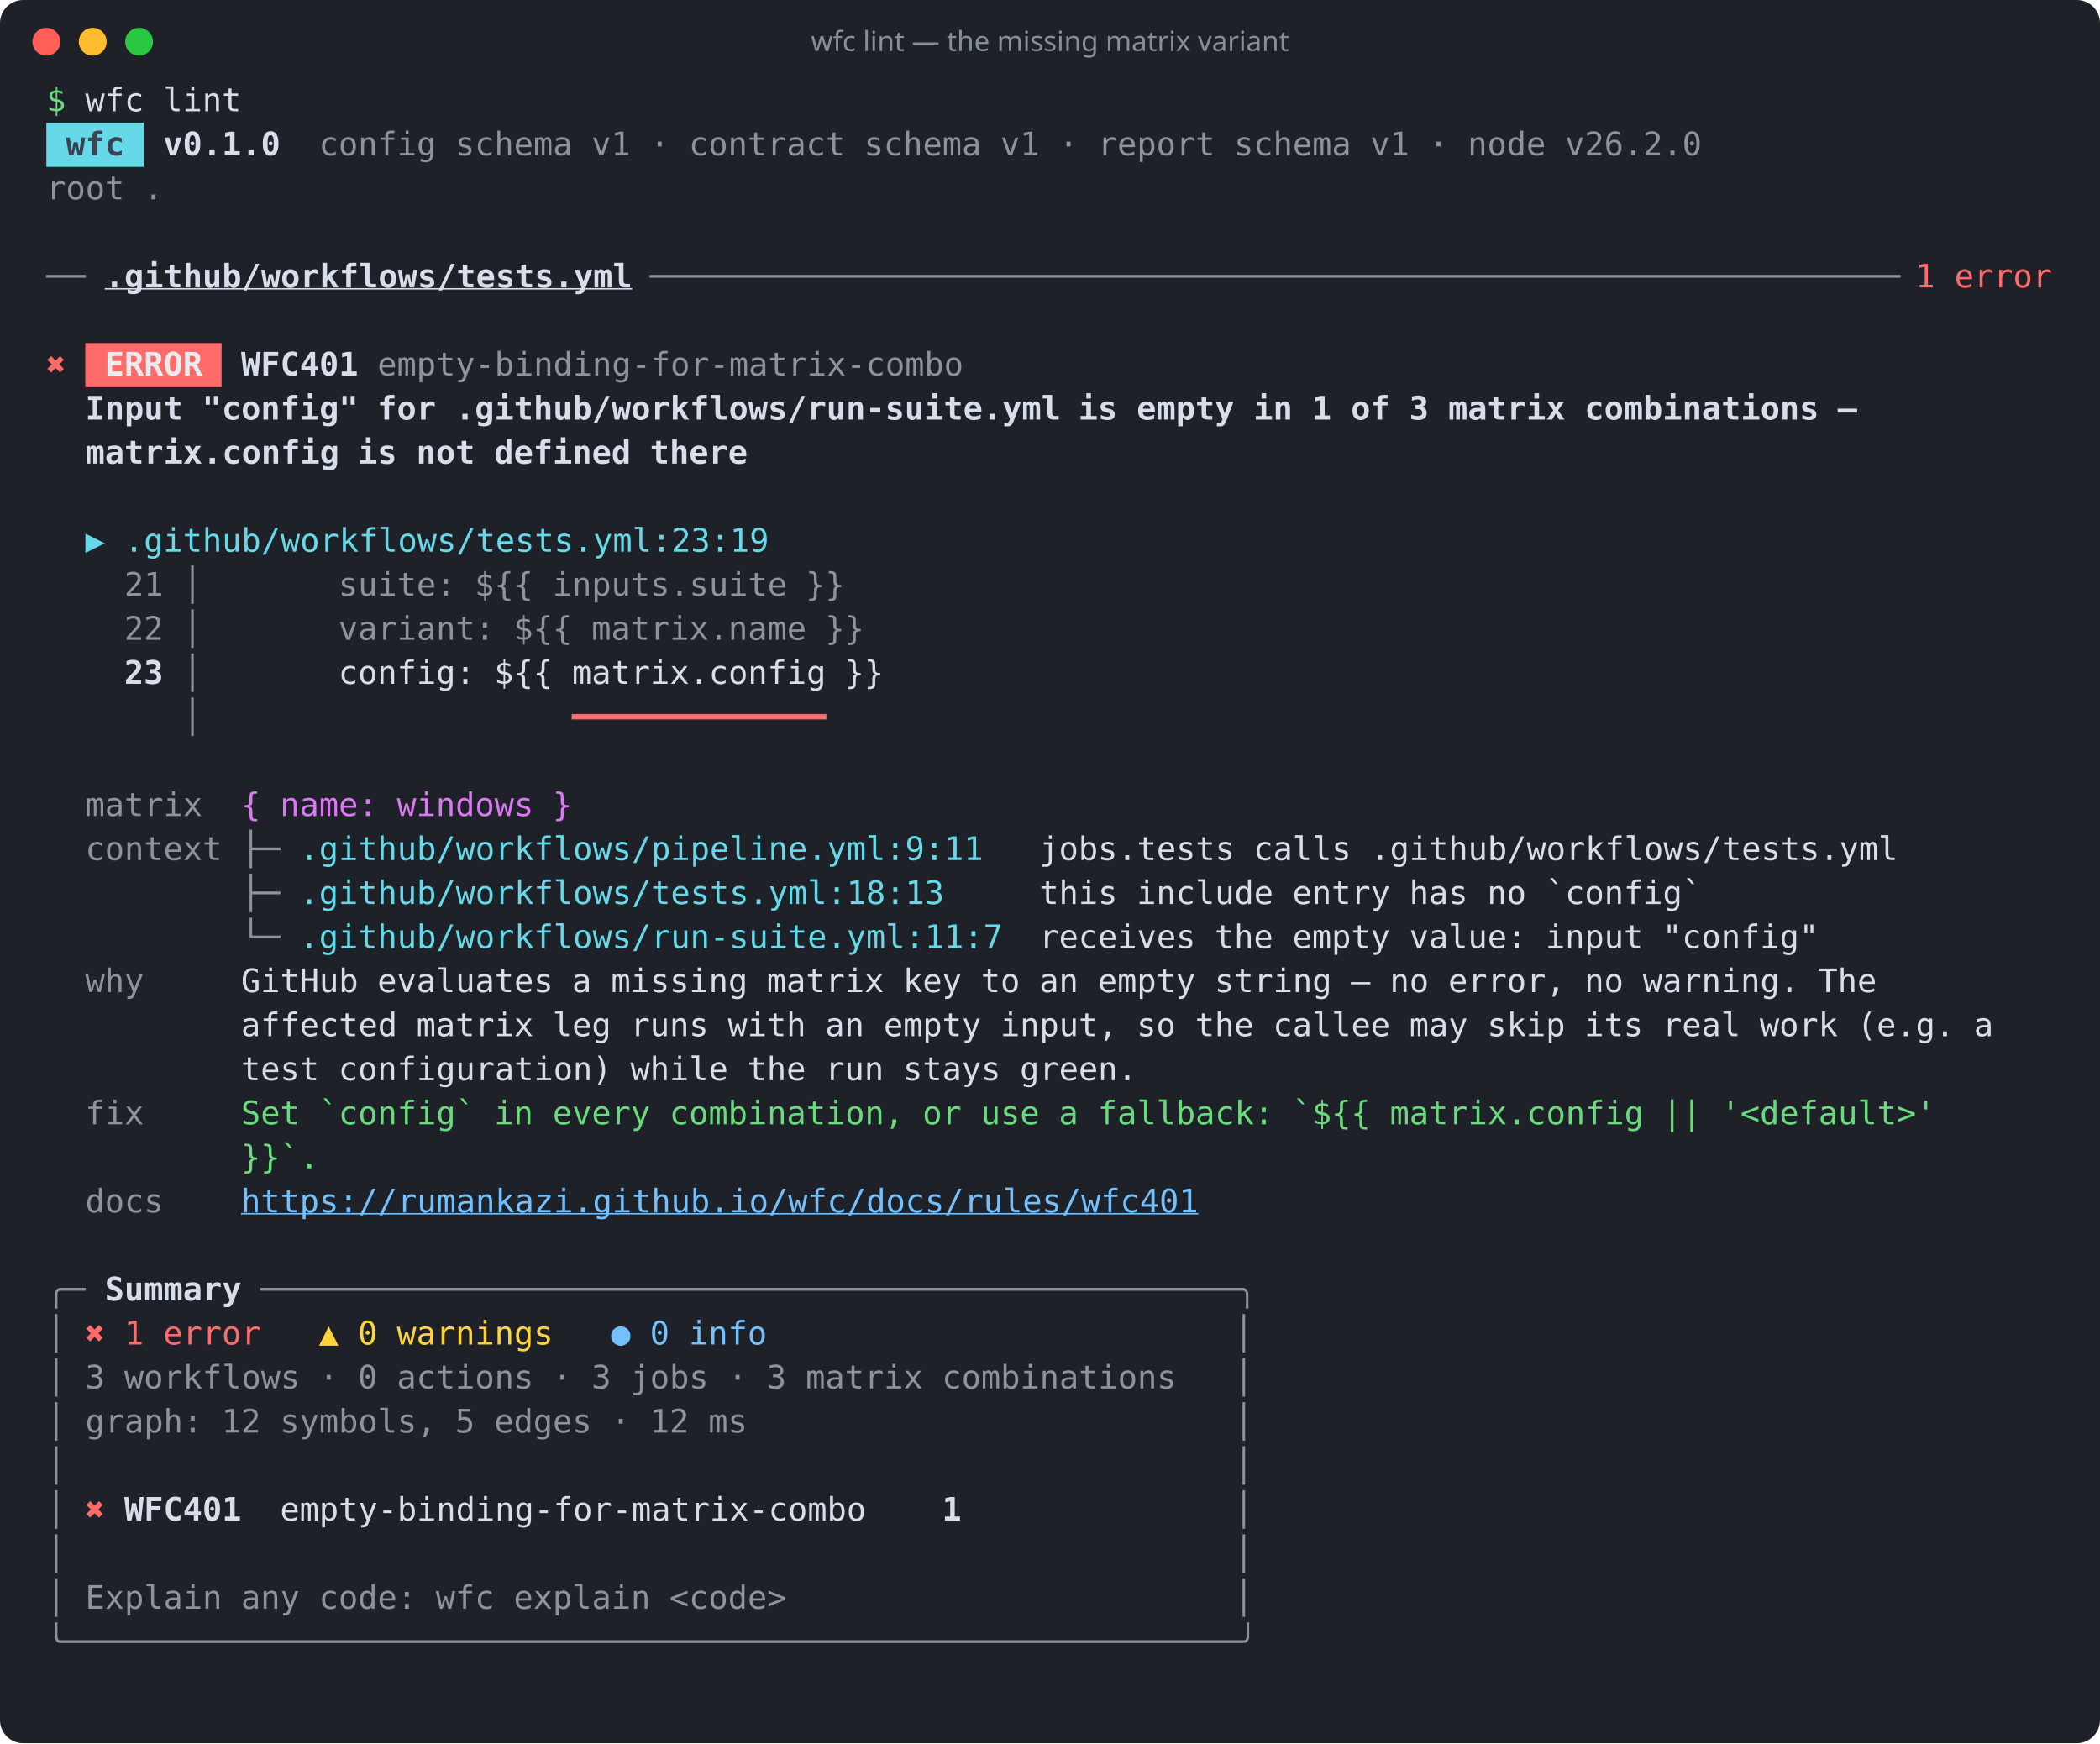
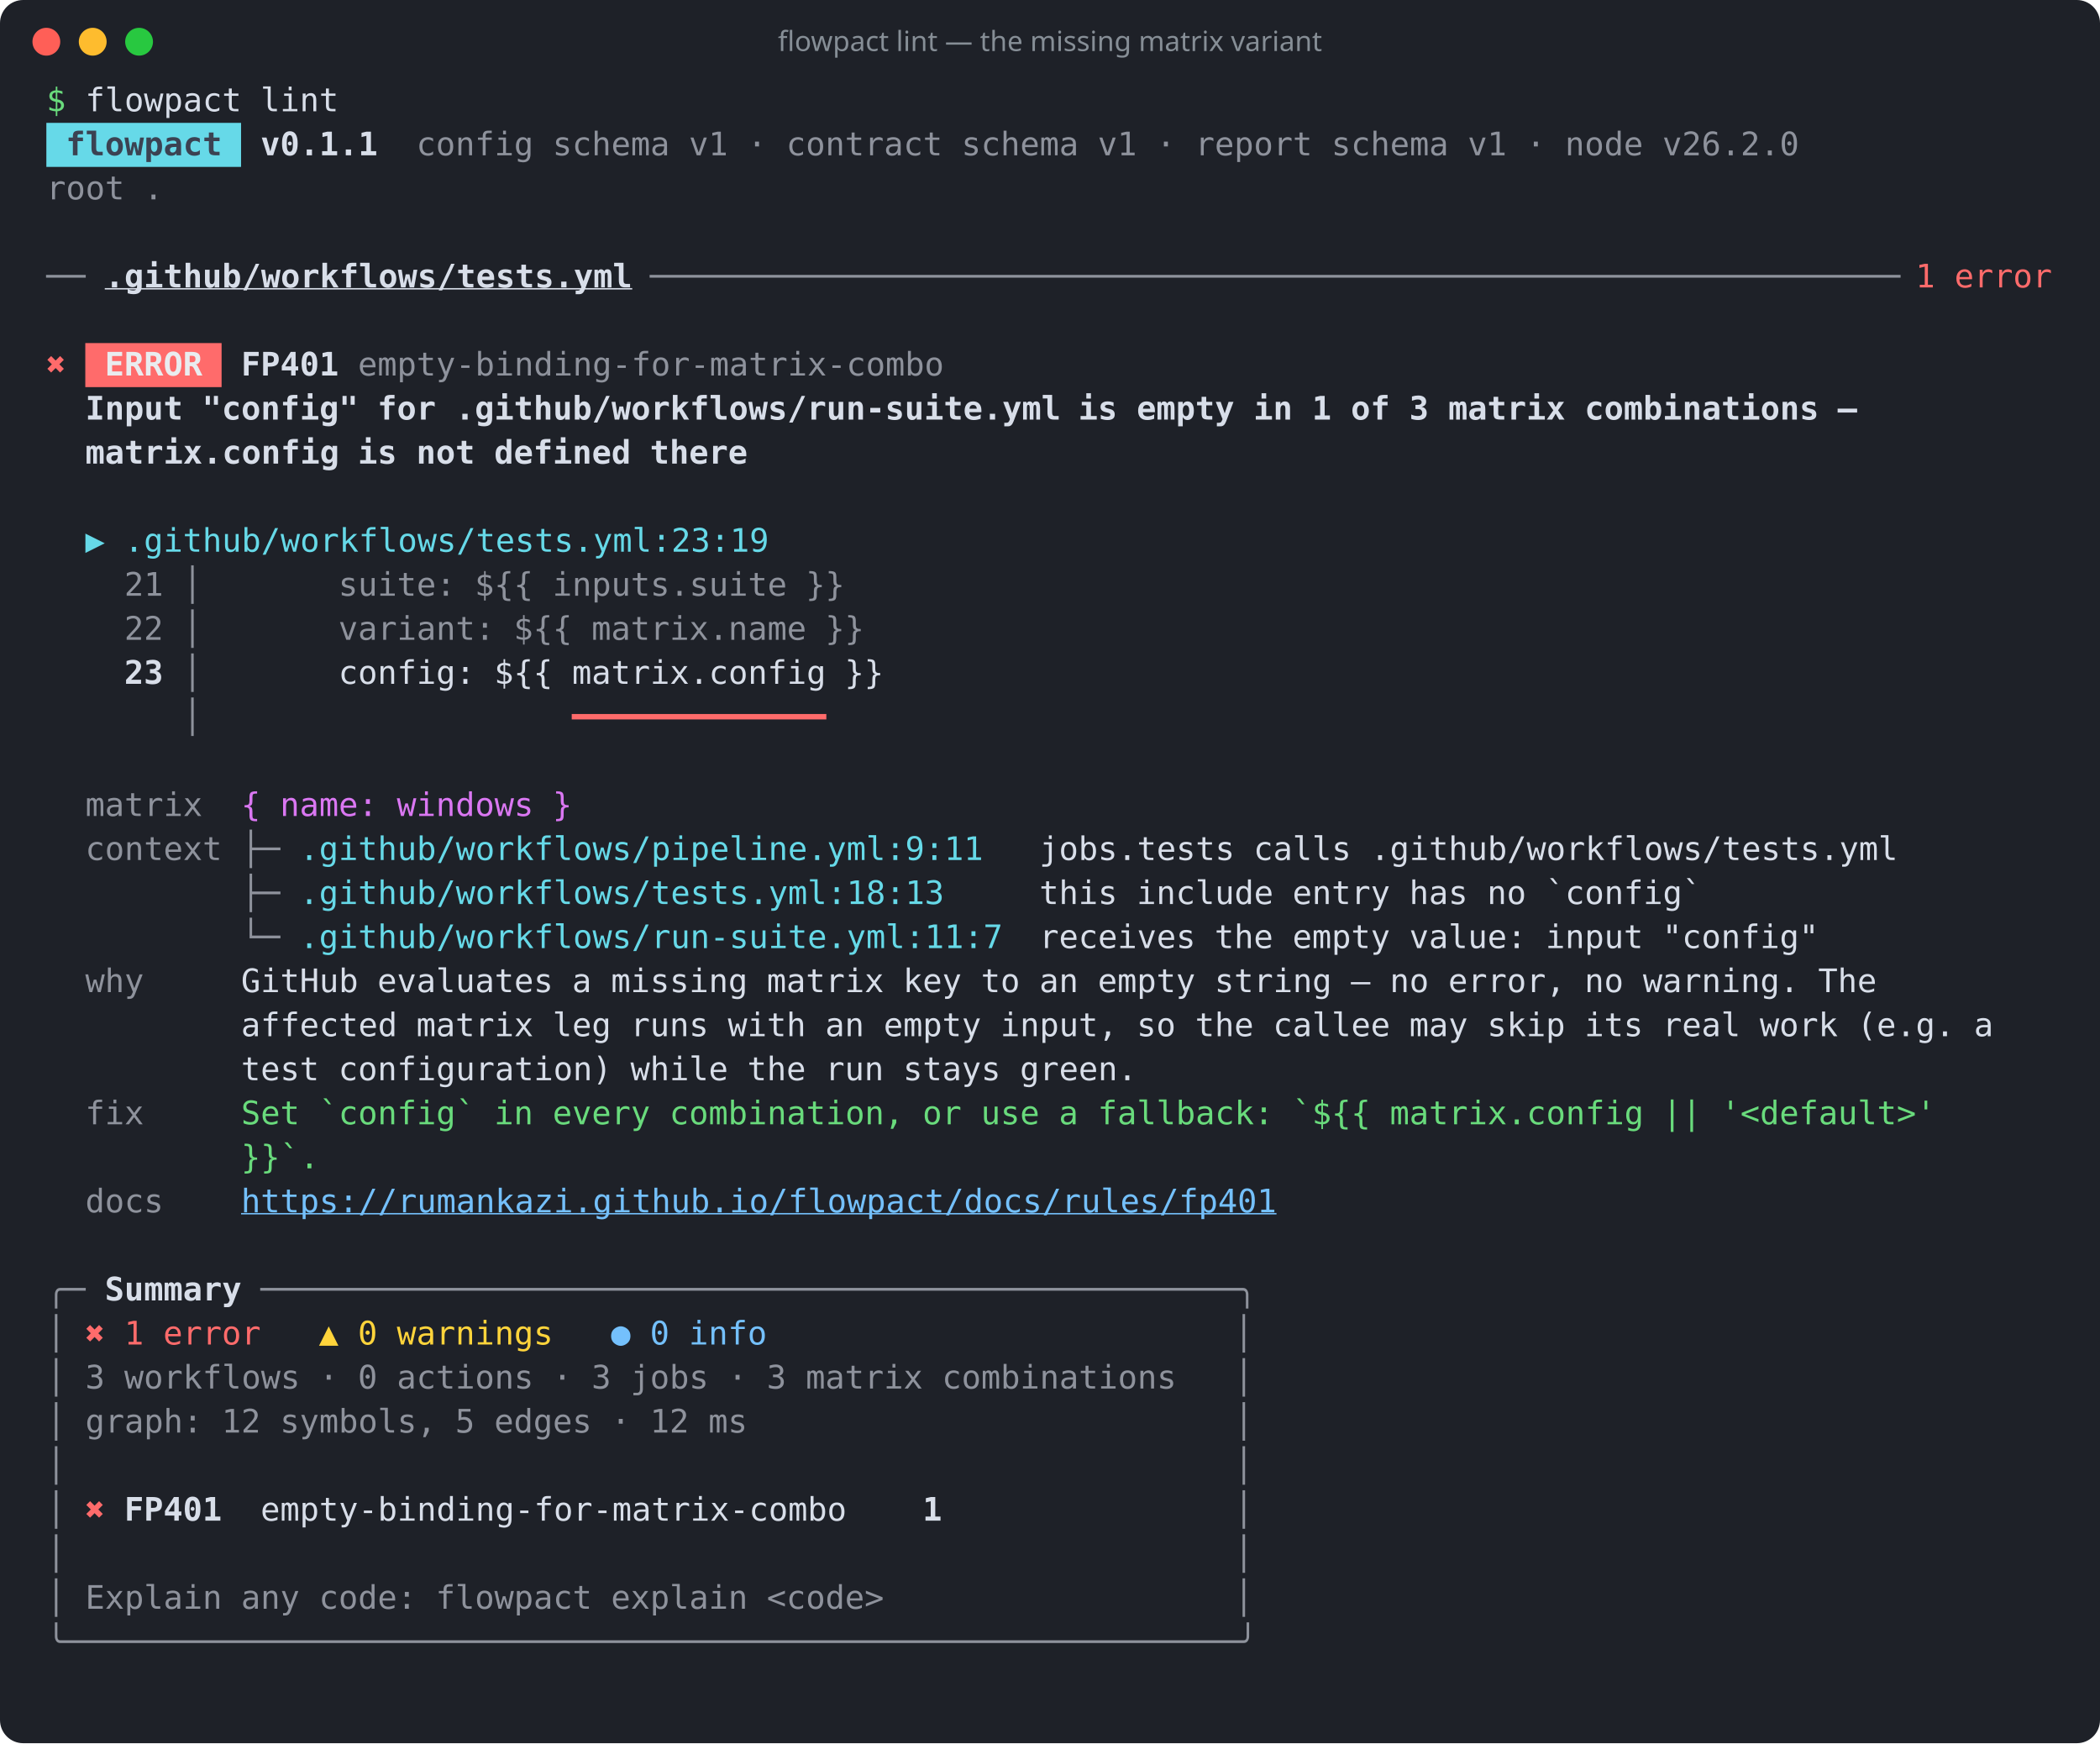
- <svg xmlns="http://www.w3.org/2000/svg" width="906" height="752" viewBox="0 0 906 752" role="img" aria-label="wfc lint — the missing matrix variant">
+ <svg xmlns="http://www.w3.org/2000/svg" width="906" height="752" viewBox="0 0 906 752" role="img" aria-label="flowpact lint — the missing matrix variant">
  <rect width="100%" height="100%" rx="10" fill="#1e2128" />
  <circle cx="20" cy="18" r="6" fill="#ff5f57" />
  <circle cx="40" cy="18" r="6" fill="#febc2e" />
  <circle cx="60" cy="18" r="6" fill="#28c840" />
-   <text x="453" y="22" fill="#868e96" font-family="ui-sans-serif,system-ui,sans-serif" font-size="12" text-anchor="middle">wfc lint — the missing matrix variant</text>
+   <text x="453" y="22" fill="#868e96" font-family="ui-sans-serif,system-ui,sans-serif" font-size="12" text-anchor="middle">flowpact lint — the missing matrix variant</text>
  <g font-family="ui-monospace,SFMono-Regular,Menlo,Consolas,monospace" font-size="14" xml:space="preserve">
    <text y="48">
      <tspan x="20.0" textLength="8.4" lengthAdjust="spacingAndGlyphs" fill="#69db7c">$</tspan>
-       <tspan x="36.8" textLength="25.2" lengthAdjust="spacingAndGlyphs" fill="#d8dee9">wfc</tspan>
-       <tspan x="70.4" textLength="33.6" lengthAdjust="spacingAndGlyphs" fill="#d8dee9">lint</tspan>
-     </text>
-     <rect x="20" y="53" width="42" height="19" fill="#66d9e8" />
+       <tspan x="36.8" textLength="67.2" lengthAdjust="spacingAndGlyphs" fill="#d8dee9">flowpact</tspan>
+       <tspan x="112.4" textLength="33.6" lengthAdjust="spacingAndGlyphs" fill="#d8dee9">lint</tspan>
+     </text>
+     <rect x="20" y="53" width="84" height="19" fill="#66d9e8" />
    <text y="67">
-       <tspan x="28.4" textLength="25.2" lengthAdjust="spacingAndGlyphs" fill="#3b4252" font-weight="700">wfc</tspan>
-       <tspan x="70.4" textLength="50.4" lengthAdjust="spacingAndGlyphs" fill="#d8dee9" font-weight="700">v0.1.0</tspan>
-       <tspan x="137.6" textLength="50.4" lengthAdjust="spacingAndGlyphs" fill="#d8dee9" fill-opacity="0.6">config</tspan>
-       <tspan x="196.4" textLength="50.4" lengthAdjust="spacingAndGlyphs" fill="#d8dee9" fill-opacity="0.6">schema</tspan>
-       <tspan x="255.2" textLength="16.8" lengthAdjust="spacingAndGlyphs" fill="#d8dee9" fill-opacity="0.6">v1</tspan>
-       <tspan x="280.4" textLength="8.4" lengthAdjust="spacingAndGlyphs" fill="#d8dee9" fill-opacity="0.6">·</tspan>
-       <tspan x="297.2" textLength="67.2" lengthAdjust="spacingAndGlyphs" fill="#d8dee9" fill-opacity="0.6">contract</tspan>
-       <tspan x="372.8" textLength="50.4" lengthAdjust="spacingAndGlyphs" fill="#d8dee9" fill-opacity="0.6">schema</tspan>
-       <tspan x="431.6" textLength="16.8" lengthAdjust="spacingAndGlyphs" fill="#d8dee9" fill-opacity="0.6">v1</tspan>
-       <tspan x="456.8" textLength="8.4" lengthAdjust="spacingAndGlyphs" fill="#d8dee9" fill-opacity="0.6">·</tspan>
-       <tspan x="473.6" textLength="50.4" lengthAdjust="spacingAndGlyphs" fill="#d8dee9" fill-opacity="0.6">report</tspan>
-       <tspan x="532.4" textLength="50.4" lengthAdjust="spacingAndGlyphs" fill="#d8dee9" fill-opacity="0.6">schema</tspan>
-       <tspan x="591.2" textLength="16.8" lengthAdjust="spacingAndGlyphs" fill="#d8dee9" fill-opacity="0.6">v1</tspan>
-       <tspan x="616.4" textLength="8.4" lengthAdjust="spacingAndGlyphs" fill="#d8dee9" fill-opacity="0.6">·</tspan>
-       <tspan x="633.2" textLength="33.6" lengthAdjust="spacingAndGlyphs" fill="#d8dee9" fill-opacity="0.6">node</tspan>
-       <tspan x="675.2" textLength="58.8" lengthAdjust="spacingAndGlyphs" fill="#d8dee9" fill-opacity="0.6">v26.2.0</tspan>
+       <tspan x="28.4" textLength="67.2" lengthAdjust="spacingAndGlyphs" fill="#3b4252" font-weight="700">flowpact</tspan>
+       <tspan x="112.4" textLength="50.4" lengthAdjust="spacingAndGlyphs" fill="#d8dee9" font-weight="700">v0.1.1</tspan>
+       <tspan x="179.6" textLength="50.4" lengthAdjust="spacingAndGlyphs" fill="#d8dee9" fill-opacity="0.6">config</tspan>
+       <tspan x="238.4" textLength="50.4" lengthAdjust="spacingAndGlyphs" fill="#d8dee9" fill-opacity="0.6">schema</tspan>
+       <tspan x="297.2" textLength="16.8" lengthAdjust="spacingAndGlyphs" fill="#d8dee9" fill-opacity="0.6">v1</tspan>
+       <tspan x="322.4" textLength="8.4" lengthAdjust="spacingAndGlyphs" fill="#d8dee9" fill-opacity="0.6">·</tspan>
+       <tspan x="339.2" textLength="67.2" lengthAdjust="spacingAndGlyphs" fill="#d8dee9" fill-opacity="0.6">contract</tspan>
+       <tspan x="414.8" textLength="50.4" lengthAdjust="spacingAndGlyphs" fill="#d8dee9" fill-opacity="0.6">schema</tspan>
+       <tspan x="473.6" textLength="16.8" lengthAdjust="spacingAndGlyphs" fill="#d8dee9" fill-opacity="0.6">v1</tspan>
+       <tspan x="498.8" textLength="8.4" lengthAdjust="spacingAndGlyphs" fill="#d8dee9" fill-opacity="0.6">·</tspan>
+       <tspan x="515.6" textLength="50.4" lengthAdjust="spacingAndGlyphs" fill="#d8dee9" fill-opacity="0.6">report</tspan>
+       <tspan x="574.4" textLength="50.4" lengthAdjust="spacingAndGlyphs" fill="#d8dee9" fill-opacity="0.6">schema</tspan>
+       <tspan x="633.2" textLength="16.8" lengthAdjust="spacingAndGlyphs" fill="#d8dee9" fill-opacity="0.6">v1</tspan>
+       <tspan x="658.4" textLength="8.4" lengthAdjust="spacingAndGlyphs" fill="#d8dee9" fill-opacity="0.6">·</tspan>
+       <tspan x="675.2" textLength="33.6" lengthAdjust="spacingAndGlyphs" fill="#d8dee9" fill-opacity="0.6">node</tspan>
+       <tspan x="717.2" textLength="58.8" lengthAdjust="spacingAndGlyphs" fill="#d8dee9" fill-opacity="0.6">v26.2.0</tspan>
    </text>
    <text y="86">
      <tspan x="20.0" textLength="33.6" lengthAdjust="spacingAndGlyphs" fill="#d8dee9" fill-opacity="0.6">root</tspan>
      <tspan x="62.0" textLength="8.4" lengthAdjust="spacingAndGlyphs" fill="#d8dee9" fill-opacity="0.6">.</tspan>
    </text>
    <text y="105" />
    <text y="124">
      <tspan x="20.0" textLength="16.8" lengthAdjust="spacingAndGlyphs" fill="#d8dee9" fill-opacity="0.6">──</tspan>
      <tspan x="45.2" textLength="226.8" lengthAdjust="spacingAndGlyphs" fill="#d8dee9" font-weight="700" text-decoration="underline">.github/workflows/tests.yml</tspan>
      <tspan x="280.4" textLength="537.6" lengthAdjust="spacingAndGlyphs" fill="#d8dee9" fill-opacity="0.6">────────────────────────────────────────────────────────────────</tspan>
      <tspan x="826.4" textLength="8.4" lengthAdjust="spacingAndGlyphs" fill="#ff6b6b">1</tspan>
      <tspan x="843.2" textLength="42.0" lengthAdjust="spacingAndGlyphs" fill="#ff6b6b">error</tspan>
    </text>
    <text y="143" />
    <rect x="36.8" y="148" width="58.8" height="19" fill="#ff6b6b" />
    <text y="162">
      <tspan x="20.0" textLength="8.4" lengthAdjust="spacingAndGlyphs" fill="#ff6b6b">✖</tspan>
      <tspan x="45.2" textLength="42.0" lengthAdjust="spacingAndGlyphs" fill="#e9ecef" font-weight="700">ERROR</tspan>
-       <tspan x="104.0" textLength="50.4" lengthAdjust="spacingAndGlyphs" fill="#d8dee9" font-weight="700">WFC401</tspan>
-       <tspan x="162.8" textLength="252.0" lengthAdjust="spacingAndGlyphs" fill="#d8dee9" fill-opacity="0.6">empty-binding-for-matrix-combo</tspan>
+       <tspan x="104.0" textLength="42.0" lengthAdjust="spacingAndGlyphs" fill="#d8dee9" font-weight="700">FP401</tspan>
+       <tspan x="154.4" textLength="252.0" lengthAdjust="spacingAndGlyphs" fill="#d8dee9" fill-opacity="0.6">empty-binding-for-matrix-combo</tspan>
    </text>
    <text y="181">
      <tspan x="36.8" textLength="42.0" lengthAdjust="spacingAndGlyphs" fill="#d8dee9" font-weight="700">Input</tspan>
      <tspan x="87.2" textLength="67.2" lengthAdjust="spacingAndGlyphs" fill="#d8dee9" font-weight="700">"config"</tspan>
      <tspan x="162.8" textLength="25.2" lengthAdjust="spacingAndGlyphs" fill="#d8dee9" font-weight="700">for</tspan>
      <tspan x="196.4" textLength="260.4" lengthAdjust="spacingAndGlyphs" fill="#d8dee9" font-weight="700">.github/workflows/run-suite.yml</tspan>
      <tspan x="465.2" textLength="16.8" lengthAdjust="spacingAndGlyphs" fill="#d8dee9" font-weight="700">is</tspan>
      <tspan x="490.4" textLength="42.0" lengthAdjust="spacingAndGlyphs" fill="#d8dee9" font-weight="700">empty</tspan>
      <tspan x="540.8" textLength="16.8" lengthAdjust="spacingAndGlyphs" fill="#d8dee9" font-weight="700">in</tspan>
      <tspan x="566.0" textLength="8.4" lengthAdjust="spacingAndGlyphs" fill="#d8dee9" font-weight="700">1</tspan>
      <tspan x="582.8" textLength="16.8" lengthAdjust="spacingAndGlyphs" fill="#d8dee9" font-weight="700">of</tspan>
      <tspan x="608.0" textLength="8.4" lengthAdjust="spacingAndGlyphs" fill="#d8dee9" font-weight="700">3</tspan>
      <tspan x="624.8" textLength="50.4" lengthAdjust="spacingAndGlyphs" fill="#d8dee9" font-weight="700">matrix</tspan>
      <tspan x="683.6" textLength="100.8" lengthAdjust="spacingAndGlyphs" fill="#d8dee9" font-weight="700">combinations</tspan>
      <tspan x="792.8" textLength="8.4" lengthAdjust="spacingAndGlyphs" fill="#d8dee9" font-weight="700">—</tspan>
    </text>
    <text y="200">
      <tspan x="36.8" textLength="109.2" lengthAdjust="spacingAndGlyphs" fill="#d8dee9" font-weight="700">matrix.config</tspan>
      <tspan x="154.4" textLength="16.8" lengthAdjust="spacingAndGlyphs" fill="#d8dee9" font-weight="700">is</tspan>
      <tspan x="179.6" textLength="25.2" lengthAdjust="spacingAndGlyphs" fill="#d8dee9" font-weight="700">not</tspan>
      <tspan x="213.2" textLength="58.8" lengthAdjust="spacingAndGlyphs" fill="#d8dee9" font-weight="700">defined</tspan>
      <tspan x="280.4" textLength="42.0" lengthAdjust="spacingAndGlyphs" fill="#d8dee9" font-weight="700">there</tspan>
    </text>
    <text y="219" />
    <text y="238">
      <tspan x="36.8" textLength="8.4" lengthAdjust="spacingAndGlyphs" fill="#66d9e8">▶</tspan>
      <tspan x="53.6" textLength="277.2" lengthAdjust="spacingAndGlyphs" fill="#66d9e8">.github/workflows/tests.yml:23:19</tspan>
    </text>
    <text y="257">
      <tspan x="53.6" textLength="16.8" lengthAdjust="spacingAndGlyphs" fill="#d8dee9" fill-opacity="0.6">21</tspan>
      <tspan x="78.8" textLength="8.4" lengthAdjust="spacingAndGlyphs" fill="#d8dee9" fill-opacity="0.6">│</tspan>
      <tspan x="146.0" textLength="50.4" lengthAdjust="spacingAndGlyphs" fill="#d8dee9" fill-opacity="0.6">suite:</tspan>
      <tspan x="204.8" textLength="25.2" lengthAdjust="spacingAndGlyphs" fill="#d8dee9" fill-opacity="0.6">${{</tspan>
      <tspan x="238.4" textLength="100.8" lengthAdjust="spacingAndGlyphs" fill="#d8dee9" fill-opacity="0.6">inputs.suite</tspan>
      <tspan x="347.6" textLength="16.8" lengthAdjust="spacingAndGlyphs" fill="#d8dee9" fill-opacity="0.6">}}</tspan>
    </text>
    <text y="276">
      <tspan x="53.6" textLength="16.8" lengthAdjust="spacingAndGlyphs" fill="#d8dee9" fill-opacity="0.6">22</tspan>
      <tspan x="78.8" textLength="8.4" lengthAdjust="spacingAndGlyphs" fill="#d8dee9" fill-opacity="0.6">│</tspan>
      <tspan x="146.0" textLength="67.2" lengthAdjust="spacingAndGlyphs" fill="#d8dee9" fill-opacity="0.6">variant:</tspan>
      <tspan x="221.6" textLength="25.2" lengthAdjust="spacingAndGlyphs" fill="#d8dee9" fill-opacity="0.6">${{</tspan>
      <tspan x="255.2" textLength="92.4" lengthAdjust="spacingAndGlyphs" fill="#d8dee9" fill-opacity="0.6">matrix.name</tspan>
      <tspan x="356.0" textLength="16.8" lengthAdjust="spacingAndGlyphs" fill="#d8dee9" fill-opacity="0.6">}}</tspan>
    </text>
    <text y="295">
      <tspan x="53.6" textLength="16.8" lengthAdjust="spacingAndGlyphs" fill="#d8dee9" font-weight="700">23</tspan>
      <tspan x="78.8" textLength="8.4" lengthAdjust="spacingAndGlyphs" fill="#d8dee9" fill-opacity="0.6">│</tspan>
      <tspan x="146.0" textLength="58.8" lengthAdjust="spacingAndGlyphs" fill="#d8dee9">config:</tspan>
      <tspan x="213.2" textLength="25.2" lengthAdjust="spacingAndGlyphs" fill="#d8dee9">${{</tspan>
      <tspan x="246.8" textLength="109.2" lengthAdjust="spacingAndGlyphs" fill="#d8dee9">matrix.config</tspan>
      <tspan x="364.4" textLength="16.8" lengthAdjust="spacingAndGlyphs" fill="#d8dee9">}}</tspan>
    </text>
    <text y="314">
      <tspan x="78.8" textLength="8.4" lengthAdjust="spacingAndGlyphs" fill="#d8dee9" fill-opacity="0.6">│</tspan>
      <tspan x="246.8" textLength="109.2" lengthAdjust="spacingAndGlyphs" fill="#ff6b6b" font-weight="700">━━━━━━━━━━━━━</tspan>
    </text>
    <text y="333" />
    <text y="352">
      <tspan x="36.8" textLength="50.4" lengthAdjust="spacingAndGlyphs" fill="#d8dee9" fill-opacity="0.6">matrix</tspan>
      <tspan x="104.0" textLength="8.4" lengthAdjust="spacingAndGlyphs" fill="#da77f2">{</tspan>
      <tspan x="120.8" textLength="42.0" lengthAdjust="spacingAndGlyphs" fill="#da77f2">name:</tspan>
      <tspan x="171.2" textLength="58.8" lengthAdjust="spacingAndGlyphs" fill="#da77f2">windows</tspan>
      <tspan x="238.4" textLength="8.4" lengthAdjust="spacingAndGlyphs" fill="#da77f2">}</tspan>
    </text>
    <text y="371">
      <tspan x="36.8" textLength="58.8" lengthAdjust="spacingAndGlyphs" fill="#d8dee9" fill-opacity="0.6">context</tspan>
      <tspan x="104.0" textLength="16.8" lengthAdjust="spacingAndGlyphs" fill="#d8dee9" fill-opacity="0.6">├─</tspan>
      <tspan x="129.2" textLength="294.0" lengthAdjust="spacingAndGlyphs" fill="#66d9e8">.github/workflows/pipeline.yml:9:11</tspan>
      <tspan x="448.4" textLength="84.0" lengthAdjust="spacingAndGlyphs" fill="#d8dee9">jobs.tests</tspan>
      <tspan x="540.8" textLength="42.0" lengthAdjust="spacingAndGlyphs" fill="#d8dee9">calls</tspan>
      <tspan x="591.2" textLength="226.8" lengthAdjust="spacingAndGlyphs" fill="#d8dee9">.github/workflows/tests.yml</tspan>
    </text>
    <text y="390">
      <tspan x="104.0" textLength="16.8" lengthAdjust="spacingAndGlyphs" fill="#d8dee9" fill-opacity="0.6">├─</tspan>
      <tspan x="129.2" textLength="277.2" lengthAdjust="spacingAndGlyphs" fill="#66d9e8">.github/workflows/tests.yml:18:13</tspan>
      <tspan x="448.4" textLength="33.6" lengthAdjust="spacingAndGlyphs" fill="#d8dee9">this</tspan>
      <tspan x="490.4" textLength="58.8" lengthAdjust="spacingAndGlyphs" fill="#d8dee9">include</tspan>
      <tspan x="557.6" textLength="42.0" lengthAdjust="spacingAndGlyphs" fill="#d8dee9">entry</tspan>
      <tspan x="608.0" textLength="25.2" lengthAdjust="spacingAndGlyphs" fill="#d8dee9">has</tspan>
      <tspan x="641.6" textLength="16.8" lengthAdjust="spacingAndGlyphs" fill="#d8dee9">no</tspan>
      <tspan x="666.8" textLength="67.2" lengthAdjust="spacingAndGlyphs" fill="#d8dee9">`config`</tspan>
    </text>
    <text y="409">
      <tspan x="104.0" textLength="16.8" lengthAdjust="spacingAndGlyphs" fill="#d8dee9" fill-opacity="0.6">└─</tspan>
      <tspan x="129.2" textLength="302.4" lengthAdjust="spacingAndGlyphs" fill="#66d9e8">.github/workflows/run-suite.yml:11:7</tspan>
      <tspan x="448.4" textLength="67.2" lengthAdjust="spacingAndGlyphs" fill="#d8dee9">receives</tspan>
      <tspan x="524.0" textLength="25.2" lengthAdjust="spacingAndGlyphs" fill="#d8dee9">the</tspan>
      <tspan x="557.6" textLength="42.0" lengthAdjust="spacingAndGlyphs" fill="#d8dee9">empty</tspan>
      <tspan x="608.0" textLength="50.4" lengthAdjust="spacingAndGlyphs" fill="#d8dee9">value:</tspan>
      <tspan x="666.8" textLength="42.0" lengthAdjust="spacingAndGlyphs" fill="#d8dee9">input</tspan>
      <tspan x="717.2" textLength="67.2" lengthAdjust="spacingAndGlyphs" fill="#d8dee9">"config"</tspan>
    </text>
    <text y="428">
      <tspan x="36.8" textLength="25.2" lengthAdjust="spacingAndGlyphs" fill="#d8dee9" fill-opacity="0.6">why</tspan>
      <tspan x="104.0" textLength="50.4" lengthAdjust="spacingAndGlyphs" fill="#d8dee9">GitHub</tspan>
      <tspan x="162.8" textLength="75.6" lengthAdjust="spacingAndGlyphs" fill="#d8dee9">evaluates</tspan>
      <tspan x="246.8" textLength="8.4" lengthAdjust="spacingAndGlyphs" fill="#d8dee9">a</tspan>
      <tspan x="263.6" textLength="58.8" lengthAdjust="spacingAndGlyphs" fill="#d8dee9">missing</tspan>
      <tspan x="330.8" textLength="50.4" lengthAdjust="spacingAndGlyphs" fill="#d8dee9">matrix</tspan>
      <tspan x="389.6" textLength="25.2" lengthAdjust="spacingAndGlyphs" fill="#d8dee9">key</tspan>
      <tspan x="423.2" textLength="16.8" lengthAdjust="spacingAndGlyphs" fill="#d8dee9">to</tspan>
      <tspan x="448.4" textLength="16.8" lengthAdjust="spacingAndGlyphs" fill="#d8dee9">an</tspan>
      <tspan x="473.6" textLength="42.0" lengthAdjust="spacingAndGlyphs" fill="#d8dee9">empty</tspan>
      <tspan x="524.0" textLength="50.4" lengthAdjust="spacingAndGlyphs" fill="#d8dee9">string</tspan>
      <tspan x="582.8" textLength="8.4" lengthAdjust="spacingAndGlyphs" fill="#d8dee9">—</tspan>
      <tspan x="599.6" textLength="16.8" lengthAdjust="spacingAndGlyphs" fill="#d8dee9">no</tspan>
      <tspan x="624.8" textLength="50.4" lengthAdjust="spacingAndGlyphs" fill="#d8dee9">error,</tspan>
      <tspan x="683.6" textLength="16.8" lengthAdjust="spacingAndGlyphs" fill="#d8dee9">no</tspan>
      <tspan x="708.8" textLength="67.2" lengthAdjust="spacingAndGlyphs" fill="#d8dee9">warning.</tspan>
      <tspan x="784.4" textLength="25.2" lengthAdjust="spacingAndGlyphs" fill="#d8dee9">The</tspan>
    </text>
    <text y="447">
      <tspan x="104.0" textLength="67.2" lengthAdjust="spacingAndGlyphs" fill="#d8dee9">affected</tspan>
      <tspan x="179.6" textLength="50.4" lengthAdjust="spacingAndGlyphs" fill="#d8dee9">matrix</tspan>
      <tspan x="238.4" textLength="25.2" lengthAdjust="spacingAndGlyphs" fill="#d8dee9">leg</tspan>
      <tspan x="272.0" textLength="33.6" lengthAdjust="spacingAndGlyphs" fill="#d8dee9">runs</tspan>
      <tspan x="314.0" textLength="33.6" lengthAdjust="spacingAndGlyphs" fill="#d8dee9">with</tspan>
      <tspan x="356.0" textLength="16.8" lengthAdjust="spacingAndGlyphs" fill="#d8dee9">an</tspan>
      <tspan x="381.2" textLength="42.0" lengthAdjust="spacingAndGlyphs" fill="#d8dee9">empty</tspan>
      <tspan x="431.6" textLength="50.4" lengthAdjust="spacingAndGlyphs" fill="#d8dee9">input,</tspan>
      <tspan x="490.4" textLength="16.8" lengthAdjust="spacingAndGlyphs" fill="#d8dee9">so</tspan>
      <tspan x="515.6" textLength="25.2" lengthAdjust="spacingAndGlyphs" fill="#d8dee9">the</tspan>
      <tspan x="549.2" textLength="50.4" lengthAdjust="spacingAndGlyphs" fill="#d8dee9">callee</tspan>
      <tspan x="608.0" textLength="25.2" lengthAdjust="spacingAndGlyphs" fill="#d8dee9">may</tspan>
      <tspan x="641.6" textLength="33.6" lengthAdjust="spacingAndGlyphs" fill="#d8dee9">skip</tspan>
      <tspan x="683.6" textLength="25.2" lengthAdjust="spacingAndGlyphs" fill="#d8dee9">its</tspan>
      <tspan x="717.2" textLength="33.6" lengthAdjust="spacingAndGlyphs" fill="#d8dee9">real</tspan>
      <tspan x="759.2" textLength="33.6" lengthAdjust="spacingAndGlyphs" fill="#d8dee9">work</tspan>
      <tspan x="801.2" textLength="42.0" lengthAdjust="spacingAndGlyphs" fill="#d8dee9">(e.g.</tspan>
      <tspan x="851.6" textLength="8.4" lengthAdjust="spacingAndGlyphs" fill="#d8dee9">a</tspan>
    </text>
    <text y="466">
      <tspan x="104.0" textLength="33.6" lengthAdjust="spacingAndGlyphs" fill="#d8dee9">test</tspan>
      <tspan x="146.0" textLength="117.6" lengthAdjust="spacingAndGlyphs" fill="#d8dee9">configuration)</tspan>
      <tspan x="272.0" textLength="42.0" lengthAdjust="spacingAndGlyphs" fill="#d8dee9">while</tspan>
      <tspan x="322.4" textLength="25.2" lengthAdjust="spacingAndGlyphs" fill="#d8dee9">the</tspan>
      <tspan x="356.0" textLength="25.2" lengthAdjust="spacingAndGlyphs" fill="#d8dee9">run</tspan>
      <tspan x="389.6" textLength="42.0" lengthAdjust="spacingAndGlyphs" fill="#d8dee9">stays</tspan>
      <tspan x="440.0" textLength="50.4" lengthAdjust="spacingAndGlyphs" fill="#d8dee9">green.</tspan>
    </text>
    <text y="485">
      <tspan x="36.8" textLength="25.2" lengthAdjust="spacingAndGlyphs" fill="#d8dee9" fill-opacity="0.6">fix</tspan>
      <tspan x="104.0" textLength="25.2" lengthAdjust="spacingAndGlyphs" fill="#69db7c">Set</tspan>
      <tspan x="137.6" textLength="67.2" lengthAdjust="spacingAndGlyphs" fill="#69db7c">`config`</tspan>
      <tspan x="213.2" textLength="16.8" lengthAdjust="spacingAndGlyphs" fill="#69db7c">in</tspan>
      <tspan x="238.4" textLength="42.0" lengthAdjust="spacingAndGlyphs" fill="#69db7c">every</tspan>
      <tspan x="288.8" textLength="100.8" lengthAdjust="spacingAndGlyphs" fill="#69db7c">combination,</tspan>
      <tspan x="398.0" textLength="16.8" lengthAdjust="spacingAndGlyphs" fill="#69db7c">or</tspan>
      <tspan x="423.2" textLength="25.2" lengthAdjust="spacingAndGlyphs" fill="#69db7c">use</tspan>
      <tspan x="456.8" textLength="8.4" lengthAdjust="spacingAndGlyphs" fill="#69db7c">a</tspan>
      <tspan x="473.6" textLength="75.6" lengthAdjust="spacingAndGlyphs" fill="#69db7c">fallback:</tspan>
      <tspan x="557.6" textLength="33.6" lengthAdjust="spacingAndGlyphs" fill="#69db7c">`${{</tspan>
      <tspan x="599.6" textLength="109.2" lengthAdjust="spacingAndGlyphs" fill="#69db7c">matrix.config</tspan>
      <tspan x="717.2" textLength="16.8" lengthAdjust="spacingAndGlyphs" fill="#69db7c">||</tspan>
      <tspan x="742.4" textLength="92.4" lengthAdjust="spacingAndGlyphs" fill="#69db7c">'&lt;default&gt;'</tspan>
    </text>
    <text y="504">
      <tspan x="104.0" textLength="33.6" lengthAdjust="spacingAndGlyphs" fill="#69db7c">}}`.</tspan>
    </text>
    <text y="523">
      <tspan x="36.8" textLength="33.6" lengthAdjust="spacingAndGlyphs" fill="#d8dee9" fill-opacity="0.6">docs</tspan>
-       <tspan x="104.0" textLength="411.6" lengthAdjust="spacingAndGlyphs" fill="#74c0fc" text-decoration="underline">https://rumankazi.github.io/wfc/docs/rules/wfc401</tspan>
+       <tspan x="104.0" textLength="445.2" lengthAdjust="spacingAndGlyphs" fill="#74c0fc" text-decoration="underline">https://rumankazi.github.io/flowpact/docs/rules/fp401</tspan>
    </text>
    <text y="542" />
    <text y="561">
      <tspan x="20.0" textLength="16.8" lengthAdjust="spacingAndGlyphs" fill="#d8dee9" fill-opacity="0.6">╭─</tspan>
      <tspan x="45.2" textLength="58.8" lengthAdjust="spacingAndGlyphs" fill="#d8dee9" font-weight="700">Summary</tspan>
      <tspan x="112.4" textLength="428.4" lengthAdjust="spacingAndGlyphs" fill="#d8dee9" fill-opacity="0.6">──────────────────────────────────────────────────╮</tspan>
    </text>
    <text y="580">
      <tspan x="20.0" textLength="8.4" lengthAdjust="spacingAndGlyphs" fill="#d8dee9" fill-opacity="0.6">│</tspan>
      <tspan x="36.8" textLength="8.4" lengthAdjust="spacingAndGlyphs" fill="#ff6b6b">✖</tspan>
      <tspan x="53.6" textLength="8.4" lengthAdjust="spacingAndGlyphs" fill="#ff6b6b">1</tspan>
      <tspan x="70.4" textLength="42.0" lengthAdjust="spacingAndGlyphs" fill="#ff6b6b">error</tspan>
      <tspan x="137.6" textLength="8.4" lengthAdjust="spacingAndGlyphs" fill="#ffd43b">▲</tspan>
      <tspan x="154.4" textLength="8.4" lengthAdjust="spacingAndGlyphs" fill="#ffd43b">0</tspan>
      <tspan x="171.2" textLength="67.2" lengthAdjust="spacingAndGlyphs" fill="#ffd43b">warnings</tspan>
      <tspan x="263.6" textLength="8.4" lengthAdjust="spacingAndGlyphs" fill="#74c0fc">●</tspan>
      <tspan x="280.4" textLength="8.4" lengthAdjust="spacingAndGlyphs" fill="#74c0fc">0</tspan>
      <tspan x="297.2" textLength="33.6" lengthAdjust="spacingAndGlyphs" fill="#74c0fc">info</tspan>
      <tspan x="532.4" textLength="8.4" lengthAdjust="spacingAndGlyphs" fill="#d8dee9" fill-opacity="0.6">│</tspan>
    </text>
    <text y="599">
      <tspan x="20.0" textLength="8.4" lengthAdjust="spacingAndGlyphs" fill="#d8dee9" fill-opacity="0.6">│</tspan>
      <tspan x="36.8" textLength="8.4" lengthAdjust="spacingAndGlyphs" fill="#d8dee9" fill-opacity="0.6">3</tspan>
      <tspan x="53.6" textLength="75.6" lengthAdjust="spacingAndGlyphs" fill="#d8dee9" fill-opacity="0.6">workflows</tspan>
      <tspan x="137.6" textLength="8.4" lengthAdjust="spacingAndGlyphs" fill="#d8dee9" fill-opacity="0.6">·</tspan>
      <tspan x="154.4" textLength="8.4" lengthAdjust="spacingAndGlyphs" fill="#d8dee9" fill-opacity="0.6">0</tspan>
      <tspan x="171.2" textLength="58.8" lengthAdjust="spacingAndGlyphs" fill="#d8dee9" fill-opacity="0.6">actions</tspan>
      <tspan x="238.4" textLength="8.4" lengthAdjust="spacingAndGlyphs" fill="#d8dee9" fill-opacity="0.6">·</tspan>
      <tspan x="255.2" textLength="8.4" lengthAdjust="spacingAndGlyphs" fill="#d8dee9" fill-opacity="0.6">3</tspan>
      <tspan x="272.0" textLength="33.6" lengthAdjust="spacingAndGlyphs" fill="#d8dee9" fill-opacity="0.6">jobs</tspan>
      <tspan x="314.0" textLength="8.4" lengthAdjust="spacingAndGlyphs" fill="#d8dee9" fill-opacity="0.6">·</tspan>
      <tspan x="330.8" textLength="8.4" lengthAdjust="spacingAndGlyphs" fill="#d8dee9" fill-opacity="0.6">3</tspan>
      <tspan x="347.6" textLength="50.4" lengthAdjust="spacingAndGlyphs" fill="#d8dee9" fill-opacity="0.6">matrix</tspan>
      <tspan x="406.4" textLength="100.8" lengthAdjust="spacingAndGlyphs" fill="#d8dee9" fill-opacity="0.6">combinations</tspan>
      <tspan x="532.4" textLength="8.4" lengthAdjust="spacingAndGlyphs" fill="#d8dee9" fill-opacity="0.6">│</tspan>
    </text>
    <text y="618">
      <tspan x="20.0" textLength="8.4" lengthAdjust="spacingAndGlyphs" fill="#d8dee9" fill-opacity="0.6">│</tspan>
      <tspan x="36.8" textLength="50.4" lengthAdjust="spacingAndGlyphs" fill="#d8dee9" fill-opacity="0.6">graph:</tspan>
      <tspan x="95.6" textLength="16.8" lengthAdjust="spacingAndGlyphs" fill="#d8dee9" fill-opacity="0.6">12</tspan>
      <tspan x="120.8" textLength="67.2" lengthAdjust="spacingAndGlyphs" fill="#d8dee9" fill-opacity="0.6">symbols,</tspan>
      <tspan x="196.4" textLength="8.4" lengthAdjust="spacingAndGlyphs" fill="#d8dee9" fill-opacity="0.6">5</tspan>
      <tspan x="213.2" textLength="42.0" lengthAdjust="spacingAndGlyphs" fill="#d8dee9" fill-opacity="0.6">edges</tspan>
      <tspan x="263.6" textLength="8.4" lengthAdjust="spacingAndGlyphs" fill="#d8dee9" fill-opacity="0.6">·</tspan>
      <tspan x="280.4" textLength="16.8" lengthAdjust="spacingAndGlyphs" fill="#d8dee9" fill-opacity="0.6">12</tspan>
      <tspan x="305.6" textLength="16.8" lengthAdjust="spacingAndGlyphs" fill="#d8dee9" fill-opacity="0.6">ms</tspan>
      <tspan x="532.4" textLength="8.4" lengthAdjust="spacingAndGlyphs" fill="#d8dee9" fill-opacity="0.6">│</tspan>
    </text>
    <text y="637">
      <tspan x="20.0" textLength="8.4" lengthAdjust="spacingAndGlyphs" fill="#d8dee9" fill-opacity="0.6">│</tspan>
      <tspan x="532.4" textLength="8.4" lengthAdjust="spacingAndGlyphs" fill="#d8dee9" fill-opacity="0.6">│</tspan>
    </text>
    <text y="656">
      <tspan x="20.0" textLength="8.4" lengthAdjust="spacingAndGlyphs" fill="#d8dee9" fill-opacity="0.6">│</tspan>
      <tspan x="36.8" textLength="8.4" lengthAdjust="spacingAndGlyphs" fill="#ff6b6b">✖</tspan>
-       <tspan x="53.6" textLength="50.4" lengthAdjust="spacingAndGlyphs" fill="#d8dee9" font-weight="700">WFC401</tspan>
-       <tspan x="120.8" textLength="252.0" lengthAdjust="spacingAndGlyphs" fill="#d8dee9">empty-binding-for-matrix-combo</tspan>
-       <tspan x="406.4" textLength="8.4" lengthAdjust="spacingAndGlyphs" fill="#d8dee9" font-weight="700">1</tspan>
+       <tspan x="53.6" textLength="42.0" lengthAdjust="spacingAndGlyphs" fill="#d8dee9" font-weight="700">FP401</tspan>
+       <tspan x="112.4" textLength="252.0" lengthAdjust="spacingAndGlyphs" fill="#d8dee9">empty-binding-for-matrix-combo</tspan>
+       <tspan x="398.0" textLength="8.4" lengthAdjust="spacingAndGlyphs" fill="#d8dee9" font-weight="700">1</tspan>
      <tspan x="532.4" textLength="8.4" lengthAdjust="spacingAndGlyphs" fill="#d8dee9" fill-opacity="0.6">│</tspan>
    </text>
    <text y="675">
      <tspan x="20.0" textLength="8.4" lengthAdjust="spacingAndGlyphs" fill="#d8dee9" fill-opacity="0.6">│</tspan>
      <tspan x="532.4" textLength="8.4" lengthAdjust="spacingAndGlyphs" fill="#d8dee9" fill-opacity="0.6">│</tspan>
    </text>
    <text y="694">
      <tspan x="20.0" textLength="8.4" lengthAdjust="spacingAndGlyphs" fill="#d8dee9" fill-opacity="0.6">│</tspan>
      <tspan x="36.8" textLength="58.8" lengthAdjust="spacingAndGlyphs" fill="#d8dee9" fill-opacity="0.6">Explain</tspan>
      <tspan x="104.0" textLength="25.2" lengthAdjust="spacingAndGlyphs" fill="#d8dee9" fill-opacity="0.6">any</tspan>
      <tspan x="137.6" textLength="42.0" lengthAdjust="spacingAndGlyphs" fill="#d8dee9" fill-opacity="0.6">code:</tspan>
-       <tspan x="188.0" textLength="25.2" lengthAdjust="spacingAndGlyphs" fill="#d8dee9" fill-opacity="0.6">wfc</tspan>
-       <tspan x="221.6" textLength="58.8" lengthAdjust="spacingAndGlyphs" fill="#d8dee9" fill-opacity="0.6">explain</tspan>
-       <tspan x="288.8" textLength="50.4" lengthAdjust="spacingAndGlyphs" fill="#d8dee9" fill-opacity="0.6">&lt;code&gt;</tspan>
+       <tspan x="188.0" textLength="67.2" lengthAdjust="spacingAndGlyphs" fill="#d8dee9" fill-opacity="0.6">flowpact</tspan>
+       <tspan x="263.6" textLength="58.8" lengthAdjust="spacingAndGlyphs" fill="#d8dee9" fill-opacity="0.6">explain</tspan>
+       <tspan x="330.8" textLength="50.4" lengthAdjust="spacingAndGlyphs" fill="#d8dee9" fill-opacity="0.6">&lt;code&gt;</tspan>
      <tspan x="532.4" textLength="8.4" lengthAdjust="spacingAndGlyphs" fill="#d8dee9" fill-opacity="0.6">│</tspan>
    </text>
    <text y="713">
      <tspan x="20.0" textLength="520.8" lengthAdjust="spacingAndGlyphs" fill="#d8dee9" fill-opacity="0.6">╰────────────────────────────────────────────────────────────╯</tspan>
    </text>
  </g>
</svg>
